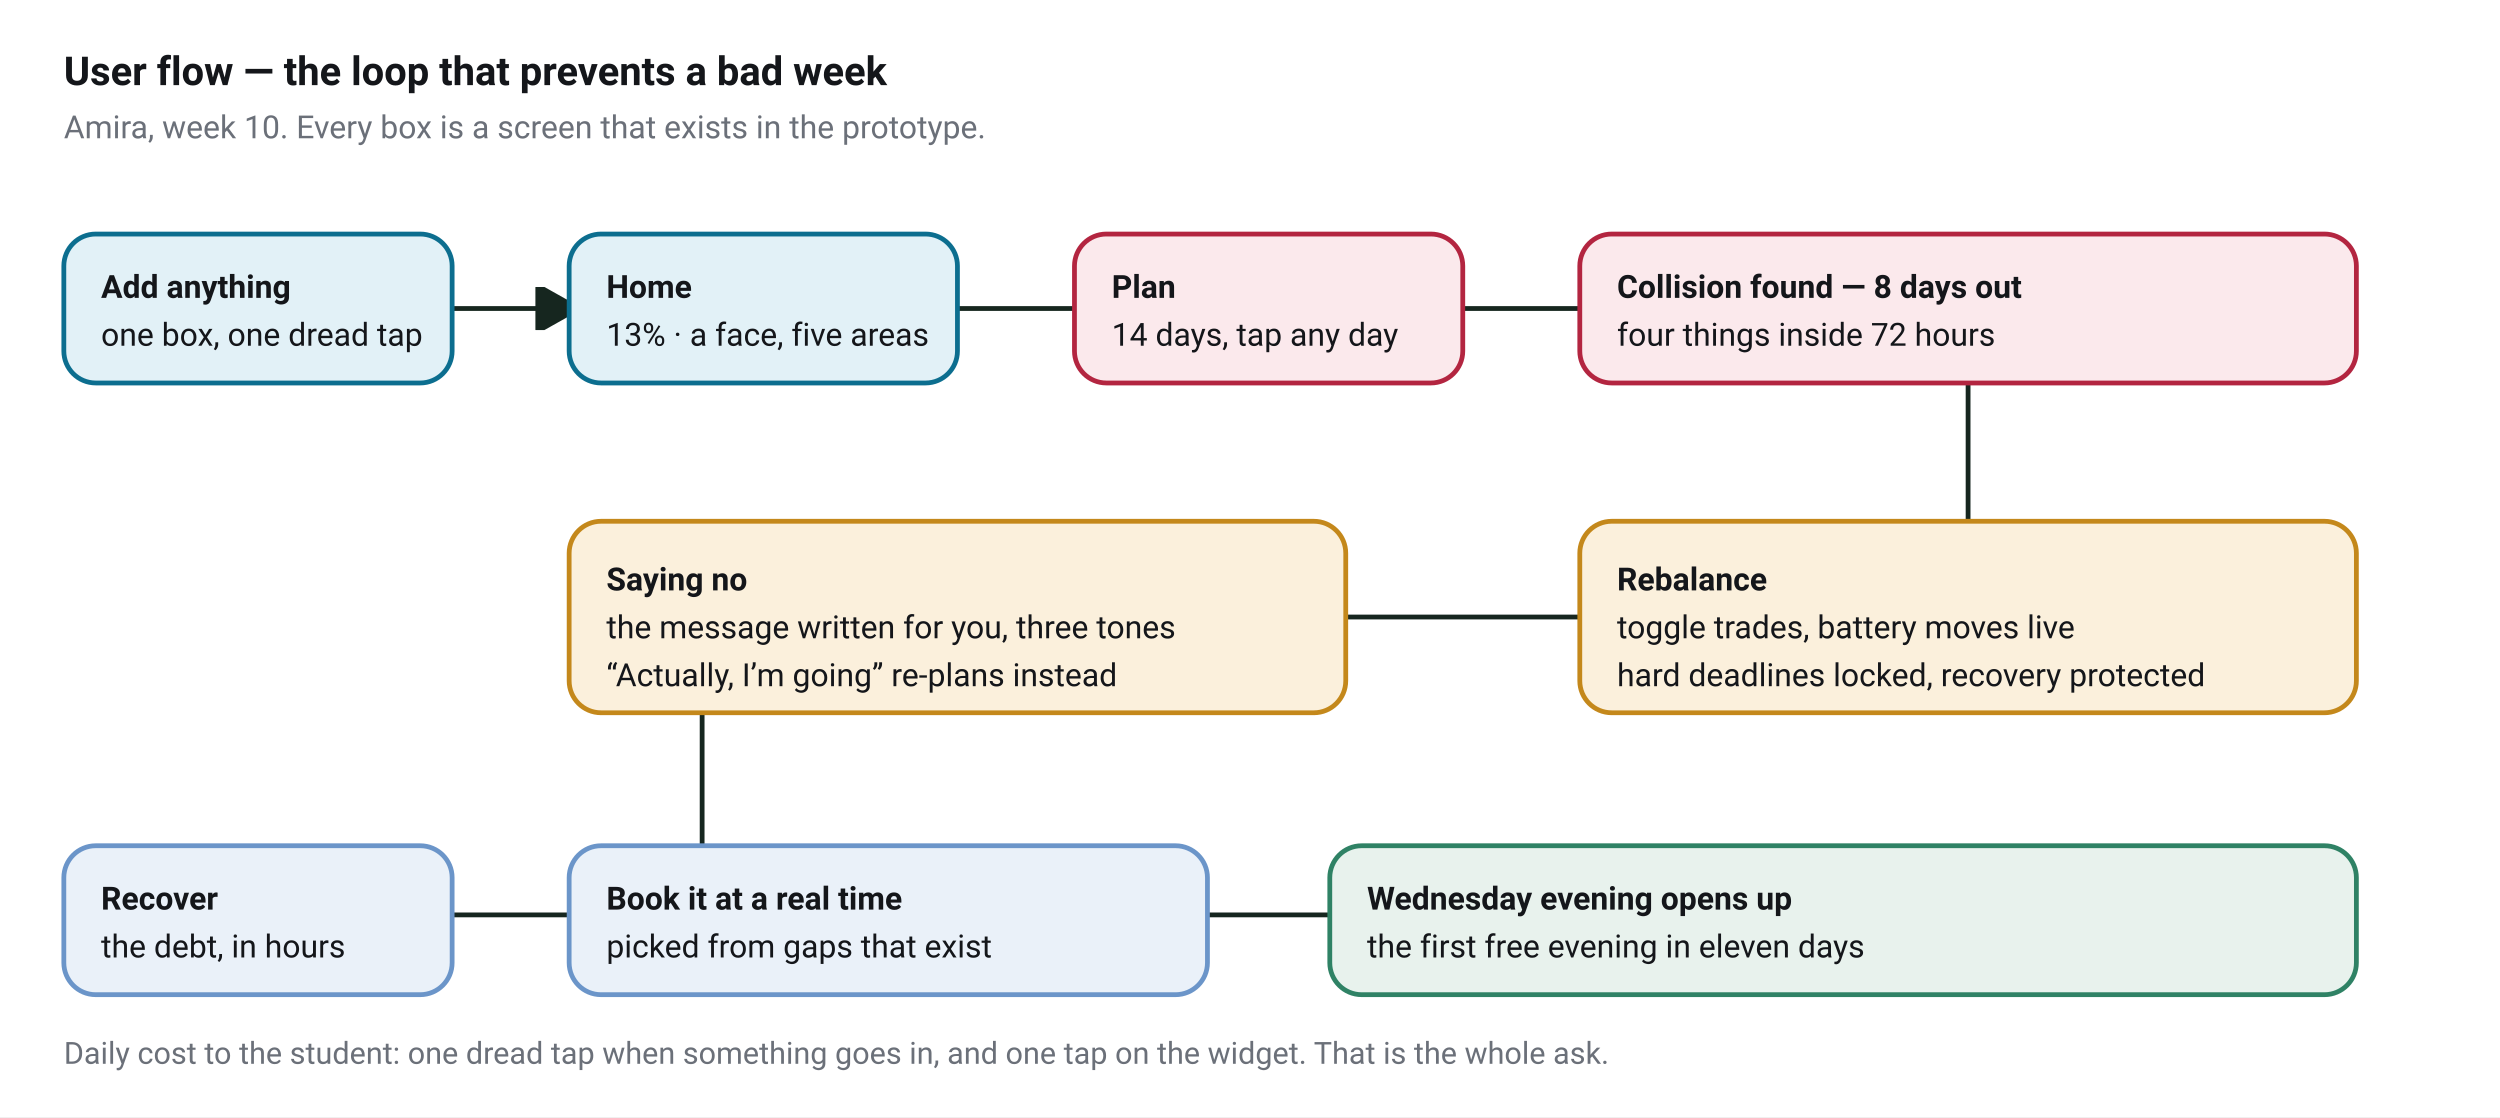
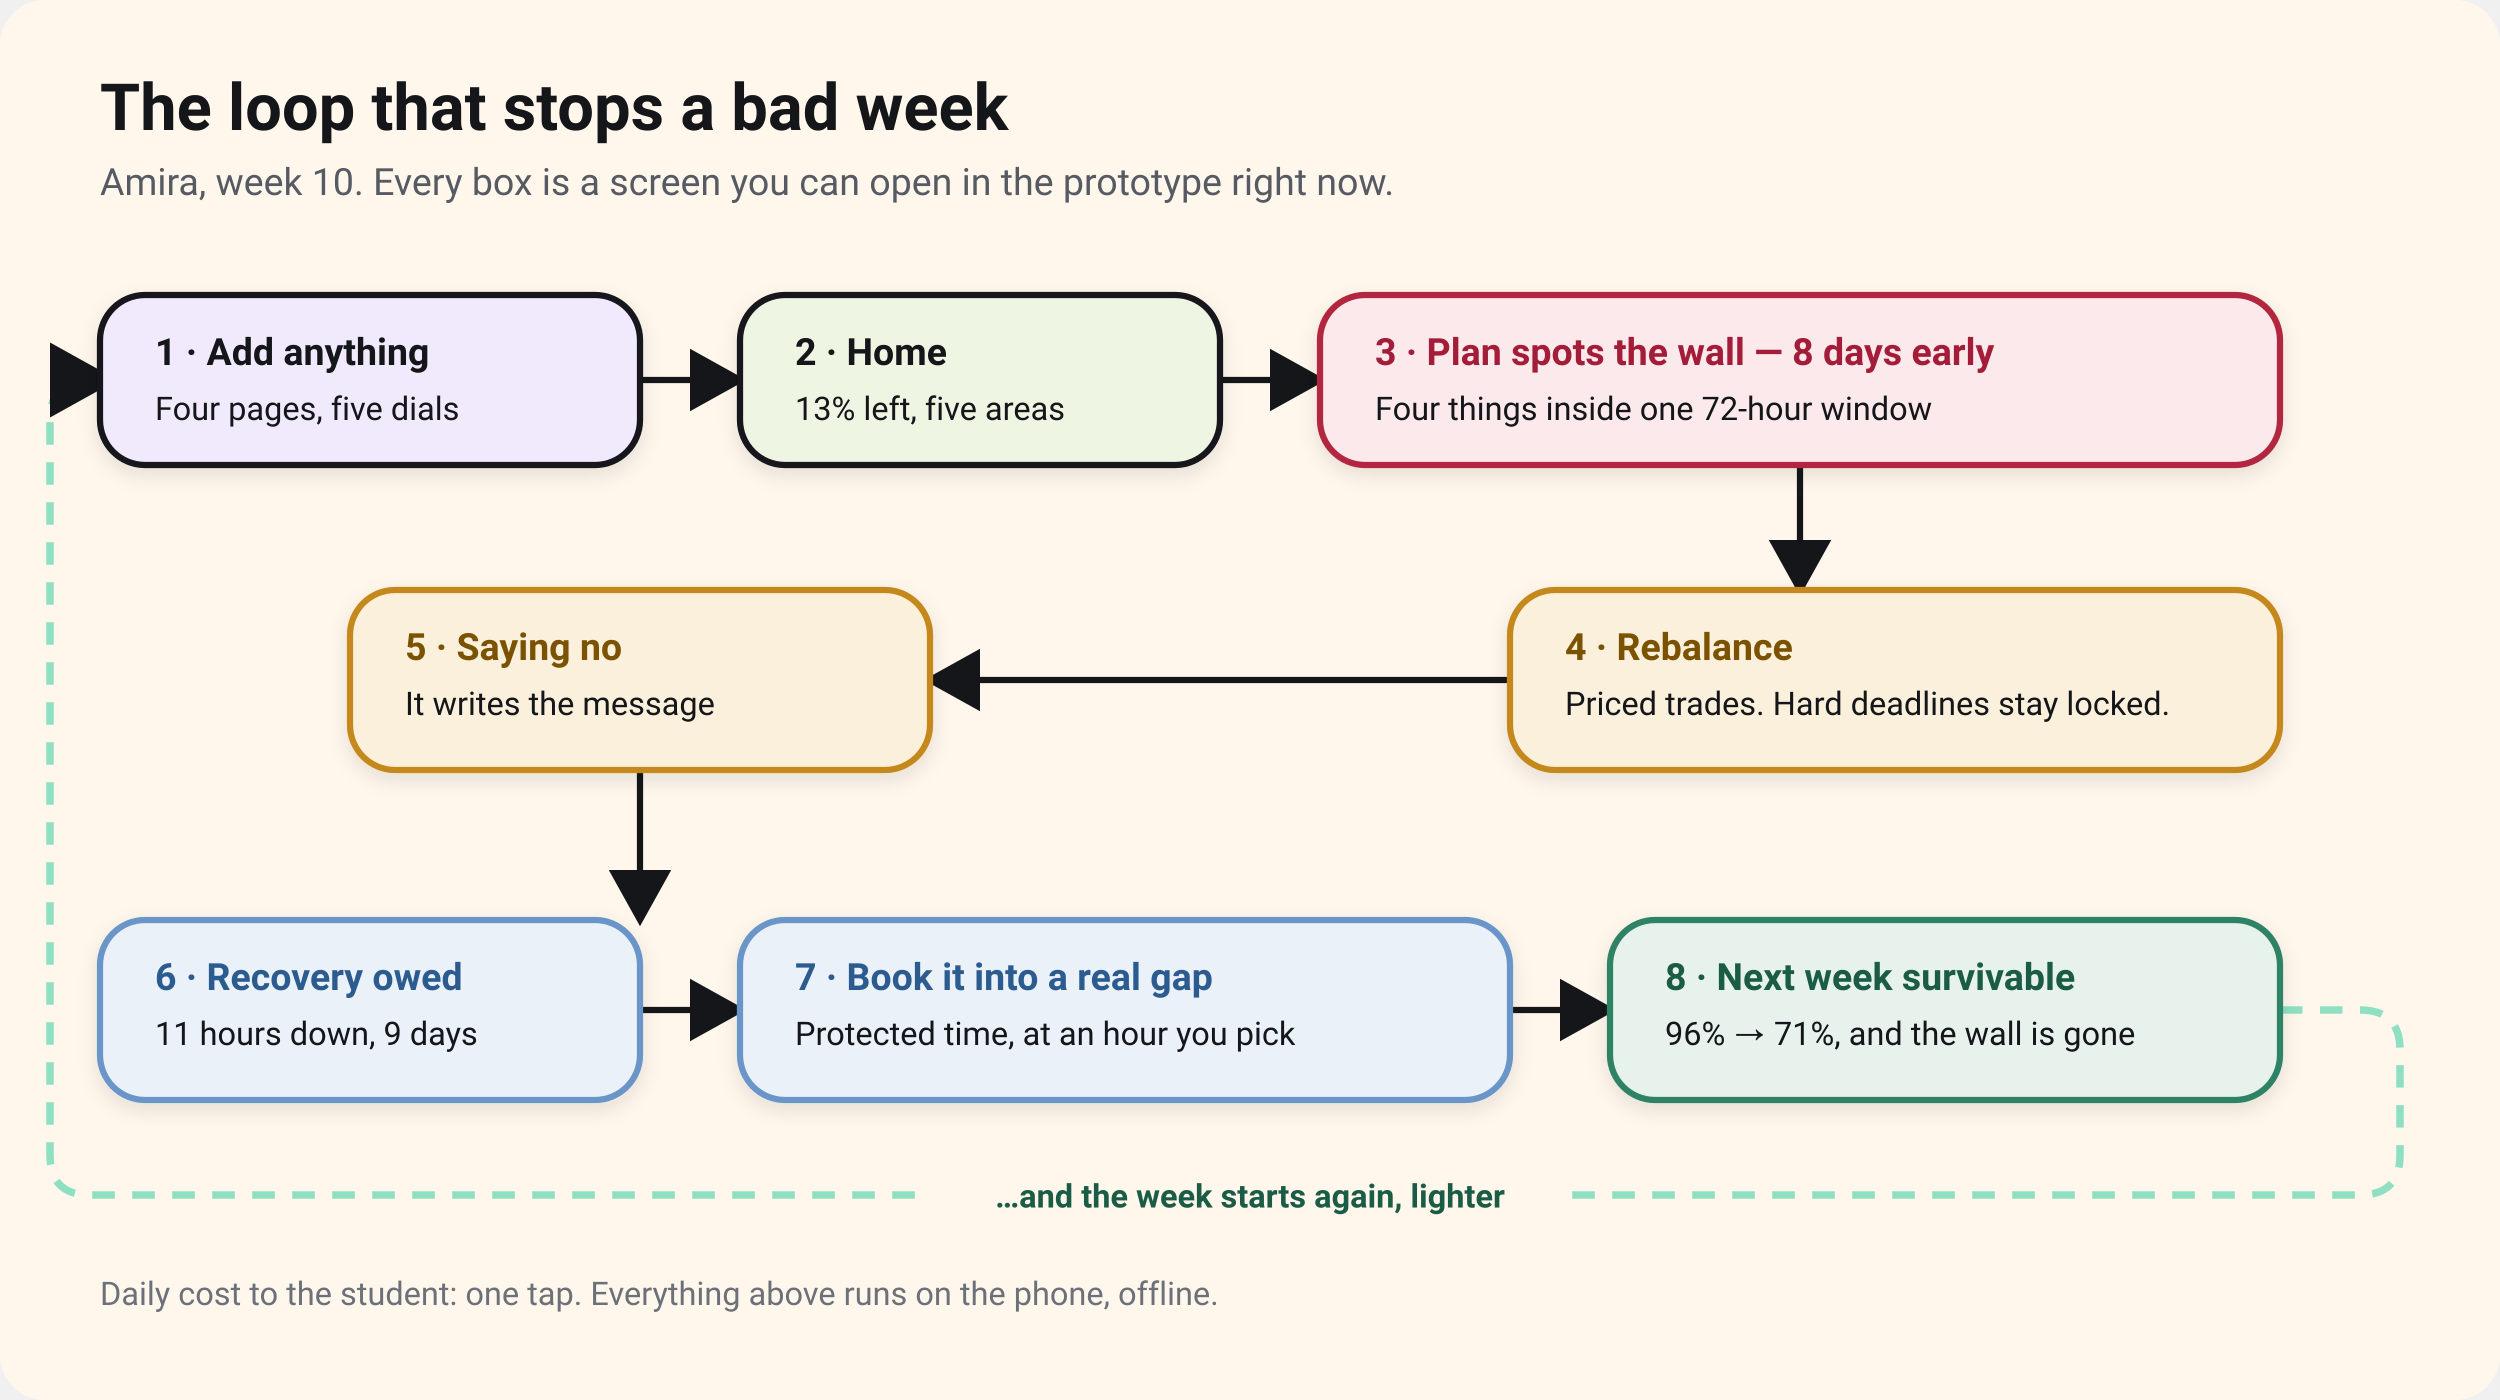
- <svg xmlns="http://www.w3.org/2000/svg" viewBox="0 0 940 420" width="940" height="420" font-family="-apple-system, Segoe UI, Roboto, sans-serif">
-   <rect width="940" height="420" fill="#FFFFFF" />
-   <text x="24" y="32" font-size="15" font-weight="700" fill="#14161A">User flow — the loop that prevents a bad week</text>
-   <text x="24" y="52" font-size="12" fill="#6B7079">Amira, week 10. Every box is a screen that exists in the prototype.</text>
-   <g stroke="#16261F" stroke-width="1.8" fill="none" marker-end="url(#a)">
-     <defs>
-       <marker id="a" markerWidth="9" markerHeight="9" refX="7" refY="4.5" orient="auto">
-         <path d="M0 0 L8 4.5 L0 9 z" fill="#16261F" />
-       </marker>
-     </defs>
-     <path d="M170 116 H214" />
-     <path d="M360 116 H404" />
-     <path d="M550 116 H594" />
-     <path d="M740 140 V196" />
-     <path d="M690 232 H360" />
-     <path d="M264 268 V318" />
-     <path d="M170 344 H214" />
-     <path d="M454 344 H500" />
+ <svg xmlns="http://www.w3.org/2000/svg" viewBox="0 0 1000 560" width="1000" height="560" font-family="-apple-system, Segoe UI, Roboto, Helvetica, sans-serif">
+   <defs>
+     <filter id="s" x="-20%" y="-20%" width="140%" height="140%">
+       <feDropShadow dx="0" dy="3" stdDeviation="4" flood-color="#14161A" flood-opacity="0.10" />
+     </filter>
+     <marker id="arrow" markerWidth="10" markerHeight="10" refX="8" refY="5" orient="auto">
+       <path d="M0 0 L9 5 L0 10 z" fill="#14161A" />
+     </marker>
+   </defs>
+   <rect width="1000" height="560" fill="#FFF7EC" rx="18" />
+   <text x="40" y="52" font-size="26" font-weight="700" fill="#14161A">The loop that stops a bad week</text>
+   <text x="40" y="78" font-size="15" fill="#565A62">Amira, week 10. Every box is a screen you can open in the prototype right now.</text>
+   <g fill="none" stroke="#14161A" stroke-width="2.5" marker-end="url(#arrow)">
+     <path d="M256 152 H296" />
+     <path d="M488 152 H528" />
+     <path d="M720 178 V236" />
+     <path d="M604 272 H372" />
+     <path d="M256 308 V368" />
+     <path d="M256 404 H296" />
+     <path d="M604 404 H644" />
  </g>
-   <g stroke-width="1.8">
-     <rect x="24" y="88" width="146" height="56" rx="12" fill="#E2F1F7" stroke="#0C6E8F" />
-     <rect x="214" y="88" width="146" height="56" rx="12" fill="#E2F1F7" stroke="#0C6E8F" />
-     <rect x="404" y="88" width="146" height="56" rx="12" fill="#FBE9EC" stroke="#B32540" />
-     <rect x="594" y="88" width="292" height="56" rx="12" fill="#FBE9EC" stroke="#B32540" />
-     <rect x="594" y="196" width="292" height="72" rx="12" fill="#FBF0DC" stroke="#C4881B" />
-     <rect x="214" y="196" width="292" height="72" rx="12" fill="#FBF0DC" stroke="#C4881B" />
-     <rect x="24" y="318" width="146" height="56" rx="12" fill="#EAF1F9" stroke="#6B95C9" />
-     <rect x="214" y="318" width="240" height="56" rx="12" fill="#EAF1F9" stroke="#6B95C9" />
-     <rect x="500" y="318" width="386" height="56" rx="12" fill="#E8F2ED" stroke="#2F8265" />
+   <path d="M912 404 H944 Q960 404 960 420 V462 Q960 478 944 478 H36 Q20 478 20 462 V168 Q20 152 36 152 H44" fill="none" stroke="#8FE0C2" stroke-width="3" stroke-dasharray="9 7" marker-end="url(#arrow)" />
+   <rect x="372" y="464" width="256" height="28" rx="14" fill="#FFF7EC" />
+   <text x="500" y="483" font-size="13" font-weight="700" fill="#1B5C46" text-anchor="middle">…and the week starts again, lighter</text>
+   <g filter="url(#s)">
+     <rect x="40" y="118" width="216" height="68" rx="18" fill="#F0EAFC" stroke="#14161A" stroke-width="2.5" />
  </g>
-   <g font-size="12" fill="#14161A">
-     <text x="38" y="112" font-weight="700">Add anything</text>
-     <text x="38" y="130">one box, one dread tap</text>
-     <text x="228" y="112" font-weight="700">Home</text>
-     <text x="228" y="130">13% · a face, five areas</text>
-     <text x="418" y="112" font-weight="700">Plan</text>
-     <text x="418" y="130">14 days, tap any day</text>
-     <text x="608" y="112" font-weight="700">Collision found — 8 days out</text>
-     <text x="608" y="130">four things inside 72 hours</text>
-     <text x="608" y="222" font-weight="700">Rebalance</text>
-     <text x="608" y="240">toggle trades, battery moves live</text>
-     <text x="608" y="258">hard deadlines locked, recovery protected</text>
-     <text x="228" y="222" font-weight="700">Saying no</text>
-     <text x="228" y="240">the message written for you, three tones</text>
-     <text x="228" y="258">“Actually, I’m going” re-plans instead</text>
-     <text x="38" y="342" font-weight="700">Recover</text>
-     <text x="38" y="360">the debt, in hours</text>
-     <text x="228" y="342" font-weight="700">Book it at a real time</text>
-     <text x="228" y="360">picked from gaps that exist</text>
-     <text x="514" y="342" font-weight="700">Wednesday evening opens up</text>
-     <text x="514" y="360">the first free evening in eleven days</text>
+   <text x="62" y="146" font-size="15" font-weight="700" fill="#14161A">1 · Add anything</text>
+   <text x="62" y="168" font-size="13" fill="#14161A">Four pages, five dials</text>
+   <g filter="url(#s)">
+     <rect x="296" y="118" width="192" height="68" rx="18" fill="#EEF5E2" stroke="#14161A" stroke-width="2.5" />
  </g>
-   <text x="24" y="400" font-size="11.5" fill="#6B7079">Daily cost to the student: one dread tap when something goes in, and one tap on the widget. That is the whole ask.</text>
+   <text x="318" y="146" font-size="15" font-weight="700" fill="#14161A">2 · Home</text>
+   <text x="318" y="168" font-size="13" fill="#14161A">13% left, five areas</text>
+   <g filter="url(#s)">
+     <rect x="528" y="118" width="384" height="68" rx="18" fill="#FBE9EC" stroke="#B32540" stroke-width="2.5" />
+   </g>
+   <text x="550" y="146" font-size="15" font-weight="700" fill="#A31C38">3 · Plan spots the wall — 8 days early</text>
+   <text x="550" y="168" font-size="13" fill="#14161A">Four things inside one 72-hour window</text>
+   <g filter="url(#s)">
+     <rect x="604" y="236" width="308" height="72" rx="18" fill="#FBF0DC" stroke="#C4881B" stroke-width="2.5" />
+   </g>
+   <text x="626" y="264" font-size="15" font-weight="700" fill="#7A5200">4 · Rebalance</text>
+   <text x="626" y="286" font-size="13" fill="#14161A">Priced trades. Hard deadlines stay locked.</text>
+   <g filter="url(#s)">
+     <rect x="140" y="236" width="232" height="72" rx="18" fill="#FBF0DC" stroke="#C4881B" stroke-width="2.5" />
+   </g>
+   <text x="162" y="264" font-size="15" font-weight="700" fill="#7A5200">5 · Saying no</text>
+   <text x="162" y="286" font-size="13" fill="#14161A">It writes the message</text>
+   <g filter="url(#s)">
+     <rect x="40" y="368" width="216" height="72" rx="18" fill="#EAF1F9" stroke="#6B95C9" stroke-width="2.5" />
+   </g>
+   <text x="62" y="396" font-size="15" font-weight="700" fill="#2C5C8F">6 · Recovery owed</text>
+   <text x="62" y="418" font-size="13" fill="#14161A">11 hours down, 9 days</text>
+   <g filter="url(#s)">
+     <rect x="296" y="368" width="308" height="72" rx="18" fill="#EAF1F9" stroke="#6B95C9" stroke-width="2.5" />
+   </g>
+   <text x="318" y="396" font-size="15" font-weight="700" fill="#2C5C8F">7 · Book it into a real gap</text>
+   <text x="318" y="418" font-size="13" fill="#14161A">Protected time, at an hour you pick</text>
+   <g filter="url(#s)">
+     <rect x="644" y="368" width="268" height="72" rx="18" fill="#E8F2ED" stroke="#2F8265" stroke-width="2.5" />
+   </g>
+   <text x="666" y="396" font-size="15" font-weight="700" fill="#1B5C46">8 · Next week survivable</text>
+   <text x="666" y="418" font-size="13" fill="#14161A">96% → 71%, and the wall is gone</text>
+   <text x="40" y="522" font-size="13" fill="#6B7079">Daily cost to the student: one tap. Everything above runs on the phone, offline.</text>
</svg>
